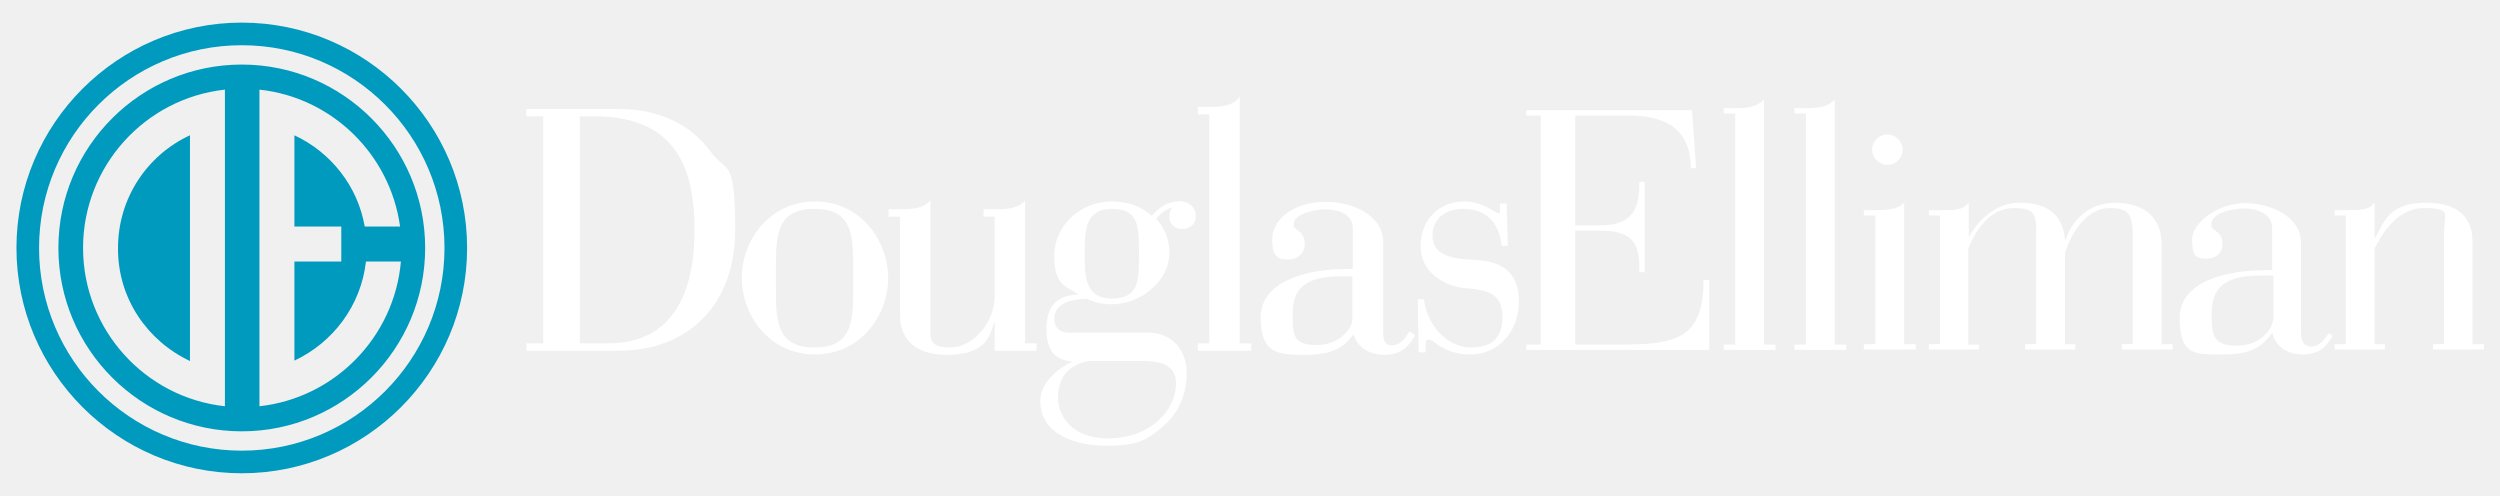
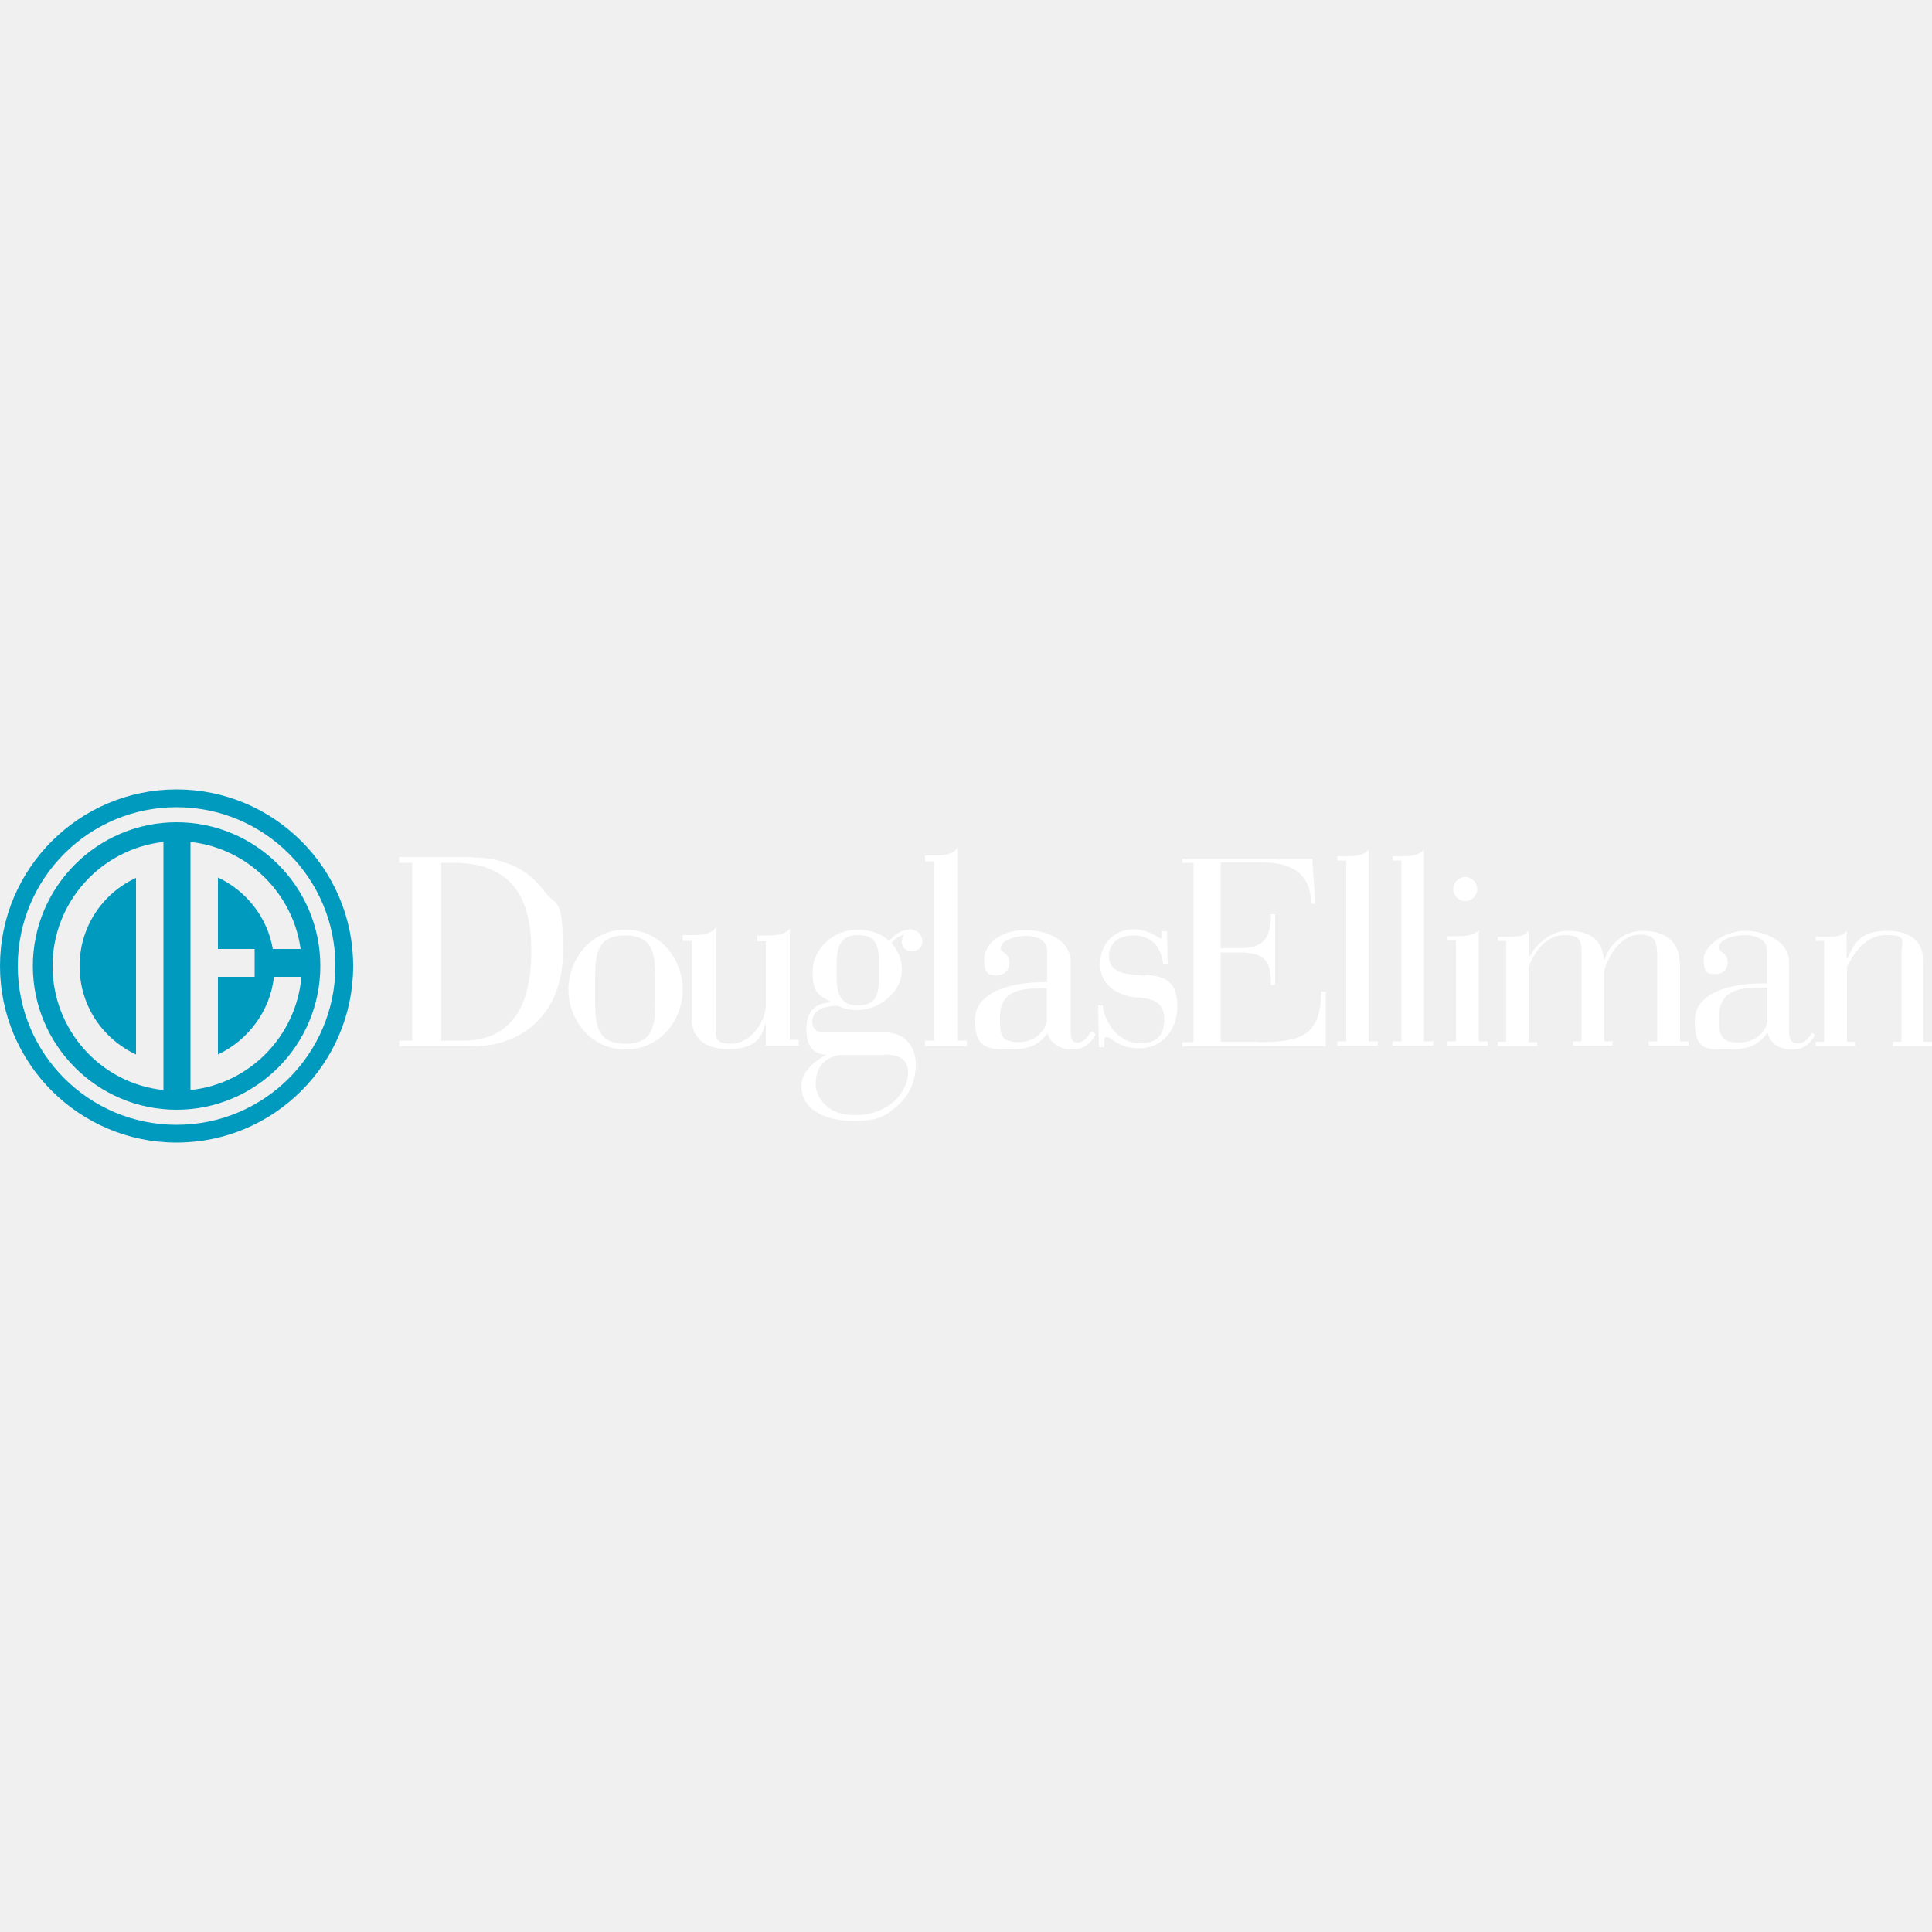
- <svg xmlns="http://www.w3.org/2000/svg" id="layer" version="1.1" viewBox="0 0 608 120.6">
+ <svg xmlns="http://www.w3.org/2000/svg" id="layer" version="1.1" viewBox="0 0 500 500">
  <defs>
    <style>
      .st0 {
        fill: #fff;
      }

      .st1 {
        fill: #009abf;
      }
    </style>
  </defs>
-   <path class="st1" d="M83,55.1v8.5h-11.4v24.1c9.4-4.4,16.2-13.4,17.4-24.1h8.5c-1.6,18.4-16.1,33.2-34.4,35.2V21.8c17.7,1.9,31.8,15.8,34.2,33.3h-8.6c-1.7-9.9-8.3-18.1-17.1-22.2v22.2h11.4ZM54.7,98.8c-19.4-2.1-34.5-18.6-34.5-38.5s15.1-36.4,34.5-38.5v77ZM58.8,15.7c-24.6,0-44.6,20-44.6,44.6s20,44.6,44.6,44.6,44.6-20,44.6-44.6S83.4,15.7,58.8,15.7M58.8,109.6c-27.2,0-49.3-22.1-49.3-49.3S31.6,11,58.8,11s49.3,22.1,49.3,49.3-22.1,49.3-49.3,49.3M58.8,5.5C28.6,5.5,4,30.1,4,60.3s24.6,54.8,54.8,54.8,54.8-24.6,54.8-54.8S89,5.5,58.8,5.5M46.2,87.8v-54.9c-10.4,4.8-17.5,15.3-17.5,27.4-.1,12.2,7.1,22.6,17.5,27.5" />
+   <path class="st1" d="M65.9,245.7v7.1h-9.5v20.1c7.8-3.7,13.5-11.2,14.5-20.1h7.1c-1.3,15.3-13.4,27.7-28.7,29.3v-64.2c14.7,1.6,26.5,13.2,28.5,27.7h-7.2c-1.4-8.2-6.9-15.1-14.2-18.5v18.5s9.5,0,9.5,0ZM42.3,282.1c-16.2-1.7-28.7-15.5-28.7-32.1s12.6-30.3,28.7-32.1v64.2ZM45.7,212.8c-20.5,0-37.2,16.7-37.2,37.2s16.7,37.2,37.2,37.2,37.2-16.7,37.2-37.2-16.7-37.2-37.2-37.2M45.7,291.1c-22.7,0-41.1-18.4-41.1-41.1s18.4-41.1,41.1-41.1,41.1,18.4,41.1,41.1-18.4,41.1-41.1,41.1M45.7,204.3C20.5,204.3,0,224.8,0,250s20.5,45.7,45.7,45.7,45.7-20.5,45.7-45.7-20.5-45.7-45.7-45.7M35.2,272.9v-45.7c-8.7,4-14.6,12.7-14.6,22.8,0,10.2,5.9,18.8,14.6,22.9" />
  <g>
-     <path class="st0" d="M459,40.1c2.1,0,3.7-1.7,3.7-3.7s-1.7-3.7-3.7-3.7-3.7,1.7-3.7,3.7,1.7,3.7,3.7,3.7Z" />
-     <path class="st0" d="M394.4,83.8h-11.3v-27.7h6.1c8.7,0,9.5,3.8,9.5,10.1h1.3v-22h-1.3c0,5.4-.8,10.6-9.4,10.6h-6.2v-26.7h13c8.8,0,15.1,3.2,15.1,12.8h1.3l-1-14.1h-40.3v1.3h3.5v55.7h-3.5v1.3h44.5v-17h-1.4c0,14.1-6.5,15.7-19.9,15.7Z" />
-     <path class="st0" d="M463.1,49.3h0c-1.7,1.7-4.3,1.8-7,1.8h-2.8v1.3h2.8v31.3h-2.8v1.3h12.6v-1.3h-2.8v-34.4Z" />
-     <path class="st0" d="M429,83.8V24.2c-1.7,1.9-4.3,2.1-7,2.1h-2.8v1.3h2.8v56.2h-2.8v1.3h12.6v-1.3h-2.8Z" />
-     <path class="st0" d="M446.2,83.8V24.2c-1.7,1.9-4.3,2.1-7,2.1h-2.8v1.3h2.8v56.2h-2.8v1.3h12.6v-1.3h-2.8Z" />
-     <path class="st0" d="M601.3,83.7v-25c0-4.9-2.5-9.4-11.3-9.4s-10.2,4.5-12.3,8.5h-.2v-8.5c-1.5,1.8-3,1.8-7,1.8h-2.7v1.3h2.7v31.3h-2.7v1.3h12.2v-1.3h-2.5v-23.3c1.5-2.8,5.1-9.8,12-9.8s4.9,1.5,4.9,6v27.1h-2.7v1.3h12.4v-1.3h-2.8Z" />
-     <path class="st0" d="M562.1,84.3c-2.2,0-2.5-2.1-2.5-3.6v-21.7c0-6.4-7.5-9.6-13.7-9.6s-12.8,4.6-12.8,8.9,1.3,4.6,3.6,4.6,3.8-1.5,3.8-3.5c0-3.7-2.7-2.8-2.7-4.8,0-3,5.6-3.9,8-3.9s6.8.9,6.8,4.8v10.2h-1.6c-8.5,0-20.9,2.3-20.9,11.6s3.9,8.9,10.4,8.9,9.2-1.4,12-5.1h.2c.6,2.9,3.4,5.1,7.3,5.1s5.7-1.7,7.3-4.5l-.9-.7c-1.2,1.7-2.4,3.3-4.3,3.3ZM552.8,77.8h0c0,1.7-2.7,6.3-8.9,6.3s-6-3.5-6-8.1c0-8.9,7.5-9,13.6-9h1.4v10.8Z" />
-     <path class="st0" d="M525.7,59.4c0-5.2-2.8-10-11.3-10.1-6.2,0-10.4,4.1-12,8.9h-.2c-.7-7.4-6-8.9-11.3-8.9s-9.7,4.1-11.9,8.1h-.2v-8.1c-1.5,1.8-3,1.8-7,1.8h-2.7v1.3h2.7v31.3h-2.7v1.3h12.2v-1.2h-2.6v-23.4c2.4-5.9,6.1-9.8,11.1-9.8s5.4,1.6,5.4,5.7v27.4h-2.7v1.3h12.2v-1.3h-2.5v-22.1c1.7-5.8,5.9-11,10.7-11s5.8,1.3,5.8,7.3v25.8h-2.7v1.3h12.4v-1.3h-2.7v-24.3Z" />
-     <path class="st0" d="M150.4,26.5h-22.4v1.8h4.1v55.2h-4.1v1.8h22.4c17.3,0,28.4-11.5,28.4-29.4s-2.2-13.8-5.9-18.9c-4.9-6.8-12.7-10.5-22.5-10.5ZM147.9,83.5h-6.9V28.3h3.8c21.6,0,24.1,15.8,24.1,27.6,0,22.8-11.3,27.6-21,27.6ZM176.5,44.1c-.4-1-.9-2.1-1.4-3.1.5.9,1,2,1.4,3.1Z" />
-     <path class="st0" d="M198.2,49c-11.1,0-17.8,9.5-17.8,18.6s6.7,18.6,17.8,18.6,17.8-9.5,17.8-18.6-6.7-18.6-17.8-18.6ZM207.5,70.9c0,8-.7,13.6-9.4,13.6s-9.4-5.6-9.4-13.6v-6.5c0-8,.7-13.6,9.4-13.6s9.4,5.6,9.4,13.6v6.5Z" />
-     <path class="st0" d="M301.5,23.5l-.4.5c-1.6,1.8-4.2,2-6.8,2h-3v1.8h2.8v55.7h-2.8v1.8h13v-1.8h-2.8V23.5Z" />
-     <polygon class="st0" points="249.3 48.7 249.3 48.8 249.4 48.7 249.3 48.7" />
-     <path class="st0" d="M359.7,63.3l-2.8-.2c-5.9-.4-8.5-2.1-8.5-5.9s2.9-6.4,7.4-6.4c6.9,0,8.9,4.8,9.4,8.8v.2h1.5l-.3-10.3h-1.6v.9c0,1.1,0,1.5-.3,1.5s-.7-.3-1.2-.6c-1.5-.9-4-2.3-7.2-2.3-6.2,0-10.6,4.5-10.6,10.9s5.7,9.6,10.8,10.2h.8c4.1.5,8.3,1,8.3,6.9s-3.2,7.5-7.8,7.5-10.1-4-11.3-11.5v-.2h-1.5l.2,12.7v.2h1.7v-.2c0-.4,0-.8,0-1.1.1-1.3.1-1.8.7-1.8s1.1.4,1.8.9c1.6,1.1,4,2.7,8.4,2.7,6.8,0,11.8-5.5,11.8-13,0-6.2-3.4-9.5-9.8-9.9Z" />
-     <path class="st0" d="M342.7,80.8c-1.2,1.7-2.3,3.2-4.1,3.2s-2.2-1.1-2.2-3.4v-21.7c0-3-1.6-5.6-4.6-7.4-2.6-1.6-6-2.4-9.4-2.4-8.4,0-13,4.7-13,9.1s1.5,4.9,3.9,4.9,4-1.6,4-3.7-1-2.9-1.8-3.5c-.5-.4-.9-.6-.9-1.3,0-2.7,5.4-3.7,7.8-3.7s6.6.8,6.6,4.6v9.9h-1.3c-10.2,0-21.1,3.1-21.1,11.8s4,9.1,10.6,9.1,9.3-1.5,12-5c.8,3,3.8,5,7.4,5s5.7-1.5,7.5-4.6v-.2c.1,0-1.2-.9-1.2-.9l-.2.2ZM328.9,77.8c0,1.5-2.6,6.1-8.7,6.1s-5.8-2.9-5.8-7.9c0-8.8,7.7-8.8,13.3-8.8h1.2v10.6Z" />
-     <path class="st0" d="M249.3,48.8l-.3.3c-1.6,1.6-4.2,1.8-6.8,1.8h-3v1.8h2.7v19.4c0,6.3-5.3,12.4-10.7,12.4s-4.9-2.1-4.9-5.6v-30.2l-.4.4c-1.6,1.6-4.2,1.8-6.8,1.8h-3v1.8h2.8v24.2c0,2.8,1.1,9.4,11.5,9.4s10.5-6,11.5-8v7h10.2v-1.8h-2.8v-34.7Z" />
-     <path class="st0" d="M286.5,49c-2.8,0-4.9,1.8-6.4,3.5-2.3-2.2-5.7-3.5-9.7-3.5-7.7,0-14,5.9-14,13.2s2.8,7.3,5.9,9.4c-5.3.2-7.8,2.9-7.8,8.4s2.3,7.6,6.3,7.9c-3.7,1.8-7.8,5.3-7.8,9.6,0,8.1,8.4,10.9,16.2,10.9s10-1.6,13.5-4.6c3.9-3.2,5.9-7.8,5.9-13.1s-3.3-9.8-9.4-9.8h-19.4c-2,0-3.4-1.3-3.4-3.2,0-3.2,2.6-4.9,7.8-5,.1,0,.2,0,.3,0,1,.5,2.8,1.3,6,1.3s6.8-1.3,9.4-3.6c2.9-2.4,4.5-5.6,4.5-8.9s-1.2-6.1-3.2-8.3c1-1.3,2.5-2.4,3.8-2.7-.3.5-.6,1.1-.6,2.4s1.2,2.8,2.9,2.8,3.5-.8,3.5-3.1c.1-2.1-1.6-3.7-4.3-3.7ZM278.5,87.8h0c5.1.1,7.5,1.8,7.5,5.4,0,6.6-6.2,13.4-16.5,13.4s-12.2-7.2-12.2-9.5c0-5.2,2.3-8.2,7.3-9.3h13.9ZM270.4,72.6c-6.6,0-6.6-5.5-6.6-10.9s0-10.9,6.6-10.9,6.6,4.3,6.6,10.9,0,10.9-6.6,10.9Z" />
+     <path class="st0" d="M379.2,233.2c1.7,0,3.1-1.4,3.1-3.1s-1.4-3.1-3.1-3.1-3.1,1.4-3.1,3.1,1.4,3.1,3.1,3.1Z" />
+     <path class="st0" d="M325.3,269.6h-9.4v-23.1h5.1c7.2,0,7.9,3.2,7.9,8.4h1.1v-18.3h-1.1c0,4.5-.7,8.8-7.8,8.8h-5.2v-22.2h10.8c7.3,0,12.6,2.7,12.6,10.7h1.1l-.8-11.7h-33.6v1.1h2.9v46.4h-2.9v1.1h37.1v-14.2h-1.2c0,11.7-5.4,13.1-16.6,13.1h0Z" />
+     <path class="st0" d="M382.6,240.8h0c-1.4,1.4-3.6,1.5-5.8,1.5h-2.3v1.1h2.3v26.1h-2.3v1.1h10.5v-1.1h-2.3v-28.7h0Z" />
+     <path class="st0" d="M354.2,269.6v-49.7c-1.4,1.6-3.6,1.7-5.8,1.7h-2.3v1.1h2.3v46.8h-2.3v1.1h10.5v-1.1h-2.3Z" />
+     <path class="st0" d="M368.5,269.6v-49.7c-1.4,1.6-3.6,1.7-5.8,1.7h-2.3v1.1h2.3v46.8h-2.3v1.1h10.5v-1.1h-2.3Z" />
+     <path class="st0" d="M497.7,269.5v-20.8c0-4.1-2.1-7.8-9.4-7.8s-8.5,3.7-10.2,7.1h-.2v-7.1c-1.2,1.5-2.5,1.5-5.8,1.5h-2.2v1.1h2.2v26.1h-2.2v1.1h10.2v-1.1h-2.1v-19.4c1.2-2.3,4.2-8.2,10-8.2s4.1,1.2,4.1,5v22.6h-2.2v1.1h10.3v-1.1h-2.3Z" />
+     <path class="st0" d="M465.1,270c-1.8,0-2.1-1.7-2.1-3v-18.1c0-5.3-6.2-8-11.4-8s-10.7,3.8-10.7,7.4,1.1,3.8,3,3.8,3.2-1.2,3.2-2.9c0-3.1-2.2-2.3-2.2-4,0-2.5,4.7-3.2,6.7-3.2s5.7.7,5.7,4v8.5h-1.3c-7.1,0-17.4,1.9-17.4,9.7s3.2,7.4,8.7,7.4,7.7-1.2,10-4.2h.2c.5,2.4,2.8,4.2,6.1,4.2s4.7-1.4,6.1-3.7l-.7-.6c-1,1.4-2,2.7-3.6,2.7h0ZM457.3,264.6h0c0,1.4-2.2,5.2-7.4,5.2s-5-2.9-5-6.7c0-7.4,6.2-7.5,11.3-7.5h1.2v9h0Z" />
+     <path class="st0" d="M434.7,249.3c0-4.3-2.3-8.3-9.4-8.4-5.2,0-8.7,3.4-10,7.4h-.2c-.6-6.2-5-7.4-9.4-7.4s-8.1,3.4-9.9,6.7h-.2v-6.7c-1.2,1.5-2.5,1.5-5.8,1.5h-2.2v1.1h2.2v26.1h-2.2v1.1h10.2v-1h-2.2v-19.5c2-4.9,5.1-8.2,9.2-8.2s4.5,1.3,4.5,4.7v22.8h-2.2v1.1h10.2v-1.1h-2.1v-18.4c1.4-4.8,4.9-9.2,8.9-9.2s4.8,1.1,4.8,6.1v21.5h-2.2v1.1h10.3v-1.1h-2.2v-20.2Z" />
+     <path class="st0" d="M122,221.8h-18.7v1.5h3.4v46h-3.4v1.5h18.7c14.4,0,23.7-9.6,23.7-24.5s-1.8-11.5-4.9-15.7c-4.1-5.7-10.6-8.7-18.7-8.7ZM119.9,269.3h-5.7v-46h3.2c18,0,20.1,13.2,20.1,23,0,19-9.4,23-17.5,23h0ZM143.8,236.5c-.3-.8-.7-1.7-1.2-2.6.4.7.8,1.7,1.2,2.6Z" />
+     <path class="st0" d="M161.9,240.6c-9.2,0-14.8,7.9-14.8,15.5s5.6,15.5,14.8,15.5,14.8-7.9,14.8-15.5-5.6-15.5-14.8-15.5ZM169.6,258.8c0,6.7-.6,11.3-7.8,11.3s-7.8-4.7-7.8-11.3v-5.4c0-6.7.6-11.3,7.8-11.3s7.8,4.7,7.8,11.3v5.4Z" />
+     <path class="st0" d="M247.9,219.3l-.3.4c-1.3,1.5-3.5,1.7-5.7,1.7h-2.5v1.5h2.3v46.4h-2.3v1.5h10.8v-1.5h-2.3v-50h0Z" />
+     <polygon class="st0" points="204.4 240.3 204.4 240.4 204.5 240.3 204.4 240.3" />
+     <path class="st0" d="M296.4,252.5l-2.3-.2c-4.9-.3-7.1-1.7-7.1-4.9s2.4-5.3,6.2-5.3c5.7,0,7.4,4,7.8,7.3v.2h1.2l-.2-8.6h-1.3v.7c0,.9,0,1.2-.2,1.2s-.6-.2-1-.5c-1.2-.7-3.3-1.9-6-1.9-5.2,0-8.8,3.7-8.8,9.1s4.7,8,9,8.5h.7c3.4.4,6.9.8,6.9,5.7s-2.7,6.2-6.5,6.2-8.4-3.3-9.4-9.6v-.2h-1.2l.2,10.6v.2h1.4v-1.1c0-1.1,0-1.5.6-1.5s.9.3,1.5.7c1.3.9,3.3,2.2,7,2.2,5.7,0,9.8-4.6,9.8-10.8s-2.8-7.9-8.2-8.2h0Z" />
+     <path class="st0" d="M282.3,267.1c-1,1.4-1.9,2.7-3.4,2.7s-1.8-.9-1.8-2.8v-18.1c0-2.5-1.3-4.7-3.8-6.2-2.2-1.3-5-2-7.8-2-7,0-10.8,3.9-10.8,7.6s1.2,4.1,3.2,4.1,3.3-1.3,3.3-3.1-.8-2.4-1.5-2.9c-.4-.3-.7-.5-.7-1.1,0-2.2,4.5-3.1,6.5-3.1s5.5.7,5.5,3.8v8.2h-1.1c-8.5,0-17.6,2.6-17.6,9.8s3.3,7.6,8.8,7.6,7.7-1.2,10-4.2c.7,2.5,3.2,4.2,6.2,4.2s4.7-1.2,6.2-3.8v-.2c0,0-1-.7-1-.7l-.2.2h0ZM270.8,264.6c0,1.2-2.2,5.1-7.2,5.1s-4.8-2.4-4.8-6.6c0-7.3,6.4-7.3,11.1-7.3h1v8.8Z" />
+     <path class="st0" d="M204.4,240.4l-.2.2c-1.3,1.3-3.5,1.5-5.7,1.5h-2.5v1.5h2.2v16.2c0,5.2-4.4,10.3-8.9,10.3s-4.1-1.7-4.1-4.7v-25.2l-.3.3c-1.3,1.3-3.5,1.5-5.7,1.5h-2.5v1.5h2.3v20.2c0,2.3.9,7.8,9.6,7.8s8.7-5,9.6-6.7v5.8h8.5v-1.5h-2.3v-28.9Z" />
+     <path class="st0" d="M235.4,240.6c-2.3,0-4.1,1.5-5.3,2.9-1.9-1.8-4.7-2.9-8.1-2.9-6.4,0-11.7,4.9-11.7,11s2.3,6.1,4.9,7.8c-4.4.2-6.5,2.4-6.5,7s1.9,6.3,5.2,6.6c-3.1,1.5-6.5,4.4-6.5,8,0,6.7,7,9.1,13.5,9.1s8.3-1.3,11.2-3.8c3.2-2.7,4.9-6.5,4.9-10.9s-2.7-8.2-7.8-8.2h-16.2c-1.7,0-2.8-1.1-2.8-2.7,0-2.7,2.2-4.1,6.5-4.2h.2c.8.4,2.3,1.1,5,1.1s5.7-1.1,7.8-3c2.4-2,3.7-4.7,3.7-7.4s-1-5.1-2.7-6.9c.8-1.1,2.1-2,3.2-2.2-.2.4-.5.9-.5,2s1,2.3,2.4,2.3,2.9-.7,2.9-2.6c0-1.7-1.3-3.1-3.6-3.1h0ZM228.8,272.9h0c4.2,0,6.2,1.5,6.2,4.5,0,5.5-5.2,11.2-13.7,11.2s-10.2-6-10.2-7.9c0-4.3,1.9-6.8,6.1-7.7h11.6ZM222,260.2c-5.5,0-5.5-4.6-5.5-9.1s0-9.1,5.5-9.1,5.5,3.6,5.5,9.1,0,9.1-5.5,9.1Z" />
  </g>
</svg>
